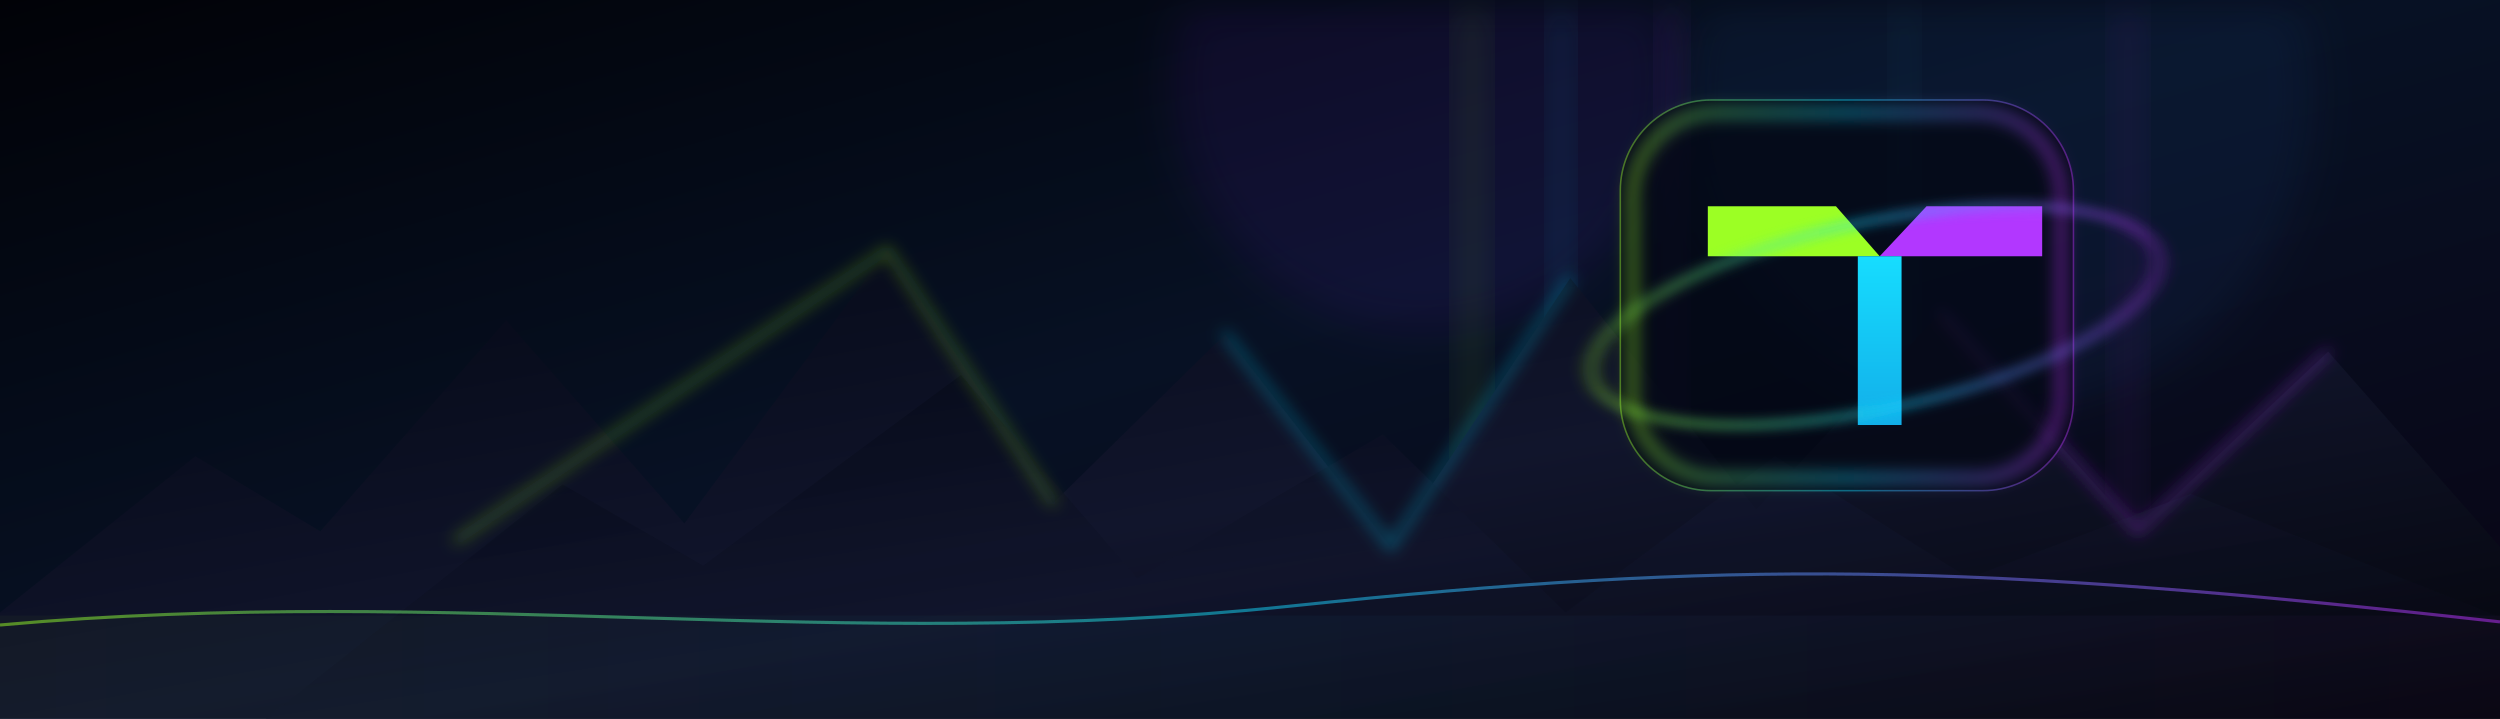
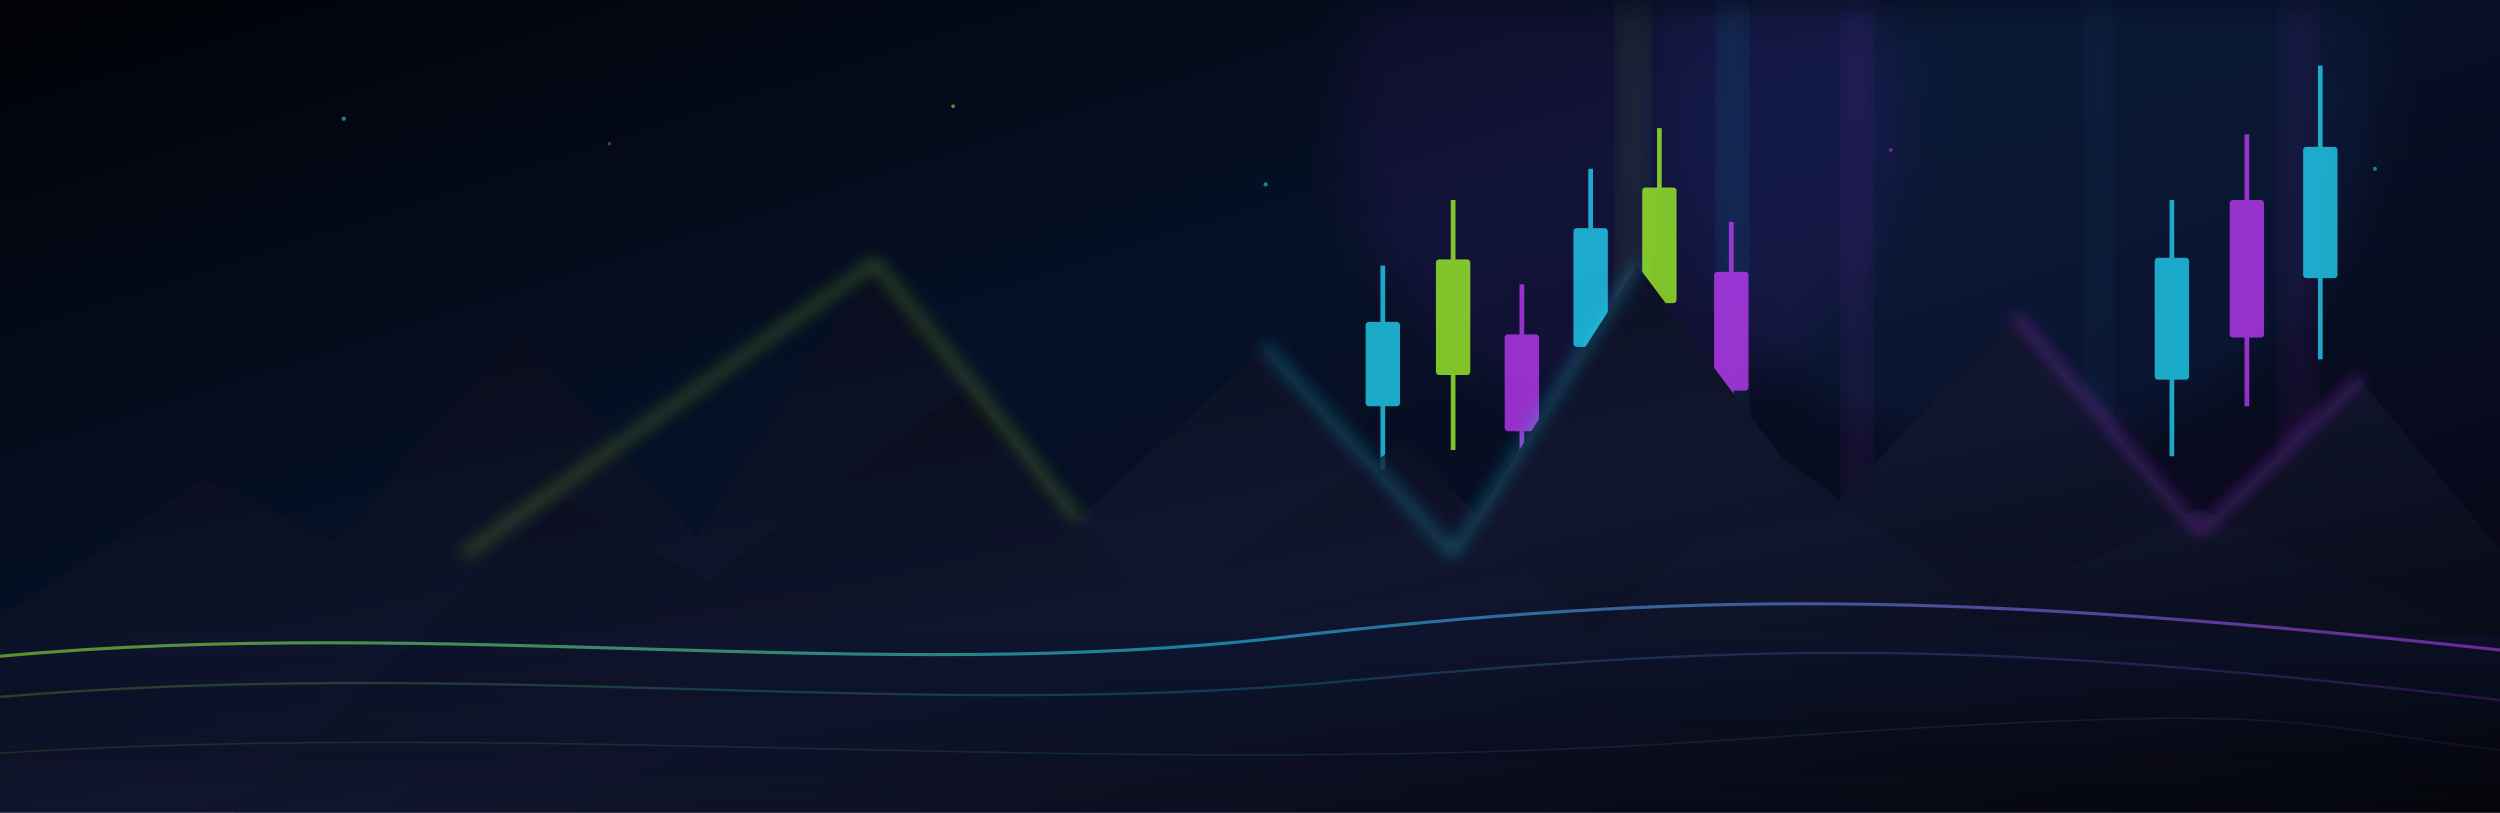
- <svg xmlns="http://www.w3.org/2000/svg" viewBox="0 0 1600 460" preserveAspectRatio="xMidYMid slice">
+ <svg xmlns="http://www.w3.org/2000/svg" viewBox="0 0 1600 520" preserveAspectRatio="xMidYMid slice">
  <defs>
    <linearGradient id="sky" x1="0" y1="0" x2="1" y2="1">
      <stop offset="0" stop-color="#010207" />
-       <stop offset=".48" stop-color="#071124" />
-       <stop offset="1" stop-color="#090414" />
+       <stop offset=".42" stop-color="#061127" />
+       <stop offset="1" stop-color="#090415" />
    </linearGradient>
    <linearGradient id="mountain" x1="0" y1="0" x2="1" y2="1">
-       <stop offset="0" stop-color="#030713" />
-       <stop offset=".52" stop-color="#11152c" />
+       <stop offset="0" stop-color="#050814" />
+       <stop offset=".52" stop-color="#11162f" />
      <stop offset="1" stop-color="#04050b" />
    </linearGradient>
    <linearGradient id="edge" x1="0" y1="0" x2="1" y2="0">
-       <stop offset="0" stop-color="#9cff24" />
-       <stop offset=".5" stop-color="#14dcff" />
-       <stop offset="1" stop-color="#c02fff" />
+       <stop offset="0" stop-color="#a7ff28" />
+       <stop offset=".48" stop-color="#22dcff" />
+       <stop offset="1" stop-color="#c53bff" />
    </linearGradient>
-     <linearGradient id="stem" x1="0" y1="0" x2="0" y2="1">
-       <stop offset="0" stop-color="#16ddff" />
-       <stop offset="1" stop-color="#12aee9" />
+     <linearGradient id="water" x1="0" y1="0" x2="0" y2="1">
+       <stop offset="0" stop-color="#0a1430" stop-opacity=".62" />
+       <stop offset="1" stop-color="#02040a" stop-opacity=".06" />
    </linearGradient>
    <filter id="glow">
      <feGaussianBlur stdDeviation="14" />
    </filter>
    <filter id="soft">
      <feGaussianBlur stdDeviation="5" />
    </filter>
  </defs>
-   <rect width="1600" height="460" fill="url(#sky)" />
-   <circle cx="1280" cy="62" r="200" fill="#224686" opacity=".13" filter="url(#glow)" />
-   <circle cx="910" cy="52" r="160" fill="#7e22ff" opacity=".08" filter="url(#glow)" />
-   <g opacity=".55">
-     <rect x="930" y="-40" width="24" height="460" fill="#9cff24" opacity=".18" filter="url(#glow)" />
-     <rect x="990" y="-30" width="18" height="450" fill="#18d8ff" opacity=".25" filter="url(#glow)" />
-     <rect x="1060" y="-45" width="20" height="470" fill="#b237ff" opacity=".22" filter="url(#glow)" />
-     <rect x="1210" y="-25" width="18" height="440" fill="#18d8ff" opacity=".12" filter="url(#glow)" />
-     <rect x="1350" y="-25" width="24" height="455" fill="#b237ff" opacity=".14" filter="url(#glow)" />
+   <rect width="1600" height="520" fill="url(#sky)" />
+   <circle cx="1290" cy="60" r="230" fill="#234b99" opacity=".13" filter="url(#glow)" />
+   <circle cx="1040" cy="80" r="180" fill="#8b2cff" opacity=".08" filter="url(#glow)" />
+   <g opacity=".75">
+     <rect x="1035" y="-40" width="20" height="440" fill="#a7ff28" opacity=".2" filter="url(#glow)" />
+     <rect x="1100" y="-35" width="18" height="430" fill="#22dcff" opacity=".26" filter="url(#glow)" />
+     <rect x="1180" y="-40" width="18" height="440" fill="#c53bff" opacity=".24" filter="url(#glow)" />
+     <rect x="1335" y="-25" width="16" height="430" fill="#22dcff" opacity=".12" filter="url(#glow)" />
+     <rect x="1460" y="-30" width="22" height="445" fill="#c53bff" opacity=".16" filter="url(#glow)" />
+   </g>
+   <g opacity=".75">
+     <line x1="885" y1="170" x2="885" y2="300" stroke="#22dcff" stroke-width="3" />
+     <rect x="874" y="206" width="22" height="54" rx="2" fill="#22dcff" />
+     <line x1="930" y1="128" x2="930" y2="288" stroke="#a7ff28" stroke-width="3" />
+     <rect x="919" y="166" width="22" height="74" rx="2" fill="#a7ff28" />
+     <line x1="974" y1="182" x2="974" y2="310" stroke="#c53bff" stroke-width="3" />
+     <rect x="963" y="214" width="22" height="62" rx="2" fill="#c53bff" />
+     <line x1="1018" y1="108" x2="1018" y2="270" stroke="#22dcff" stroke-width="3" />
+     <rect x="1007" y="146" width="22" height="76" rx="2" fill="#22dcff" />
+     <line x1="1062" y1="82" x2="1062" y2="245" stroke="#a7ff28" stroke-width="3" />
+     <rect x="1051" y="120" width="22" height="74" rx="2" fill="#a7ff28" />
+     <line x1="1108" y1="142" x2="1108" y2="292" stroke="#c53bff" stroke-width="3" />
+     <rect x="1097" y="174" width="22" height="76" rx="2" fill="#c53bff" />
+     <line x1="1390" y1="128" x2="1390" y2="292" stroke="#22dcff" stroke-width="3" />
+     <rect x="1379" y="165" width="22" height="78" rx="2" fill="#22dcff" />
+     <line x1="1438" y1="86" x2="1438" y2="260" stroke="#c53bff" stroke-width="3" />
+     <rect x="1427" y="128" width="22" height="88" rx="2" fill="#c53bff" />
+     <line x1="1485" y1="42" x2="1485" y2="230" stroke="#22dcff" stroke-width="3" />
+     <rect x="1474" y="94" width="22" height="84" rx="2" fill="#22dcff" />
  </g>
  <g fill="url(#mountain)">
-     <path d="M0 392 L125 292 L205 340 L324 205 L438 335 L568 160 L674 322 L784 214 L890 350 L1005 178 L1124 326 L1242 200 L1368 340 L1490 225 L1600 350 L1600 460 L0 460 Z" />
-     <path d="M170 460 L360 310 L450 362 L615 240 L728 370 L885 278 L1002 392 L1136 292 L1260 370 L1402 316 L1600 395 L1600 460 Z" opacity=".76" />
+     <path d="M0 396 L130 306 L215 348 L330 212 L446 344 L560 168 L690 332 L810 222 L930 354 L1048 170 L1168 330 L1290 202 L1408 340 L1510 242 L1600 352 L1600 520 L0 520 Z" />
+     <path d="M150 520 L360 320 L452 372 L618 248 L738 388 L900 282 L1020 408 L1140 292 L1270 388 L1408 326 L1600 412 L1600 520 Z" opacity=".78" />
  </g>
  <g fill="none" stroke-linecap="round">
-     <path d="M292 346 L568 160 L674 322" stroke="#9cff24" stroke-opacity=".5" stroke-width="3" filter="url(#soft)" />
-     <path d="M784 214 L890 350 L1005 178" stroke="#18d8ff" stroke-opacity=".55" stroke-width="3" filter="url(#soft)" />
-     <path d="M1242 200 L1368 340 L1490 225" stroke="#b237ff" stroke-opacity=".58" stroke-width="3" filter="url(#soft)" />
+     <path d="M298 354 L560 168 L690 332" stroke="#a7ff28" stroke-opacity=".5" stroke-width="3" filter="url(#soft)" />
+     <path d="M810 222 L930 354 L1048 170" stroke="#22dcff" stroke-opacity=".58" stroke-width="3" filter="url(#soft)" />
+     <path d="M1290 202 L1408 340 L1510 242" stroke="#c53bff" stroke-opacity=".62" stroke-width="3" filter="url(#soft)" />
  </g>
-   <g transform="translate(1055 82)">
-     <rect x="-18" y="-18" width="290" height="250" rx="58" fill="#030713" opacity=".74" stroke="url(#edge)" stroke-opacity=".55" />
-     <rect x="-10" y="-10" width="274" height="234" rx="54" fill="none" stroke="url(#edge)" stroke-width="6" opacity=".5" filter="url(#soft)" />
-     <polygon points="38,50 120,50 148,82 38,82" fill="#9cff24" />
-     <polygon points="148,82 178,50 252,50 252,82" fill="#b237ff" />
-     <polygon points="134,82 162,82 162,190 134,190" fill="url(#stem)" />
-     <ellipse cx="145" cy="120" rx="185" ry="60" fill="none" stroke="url(#edge)" stroke-width="3" opacity=".85" filter="url(#soft)" transform="rotate(-12 145 120)" />
+   <rect x="0" y="406" width="1600" height="114" fill="url(#water)" opacity=".72" />
+   <path d="M0 420 C280 394 560 438 820 408 S1250 378 1600 416" stroke="url(#edge)" stroke-opacity=".54" stroke-width="2" fill="none" />
+   <path d="M0 446 C310 420 580 462 860 436 S1270 410 1600 448" stroke="url(#edge)" stroke-opacity=".2" stroke-width="1.5" fill="none" />
+   <path d="M0 482 C350 460 720 500 1100 474 S1450 462 1600 480" stroke="url(#edge)" stroke-opacity=".12" stroke-width="1" fill="none" />
+   <g opacity=".55">
+     <circle cx="220" cy="76" r="1.4" fill="#22dcff" />
+     <circle cx="390" cy="92" r="1.1" fill="#c53bff" />
+     <circle cx="610" cy="68" r="1.2" fill="#a7ff28" />
+     <circle cx="810" cy="118" r="1.4" fill="#22dcff" />
+     <circle cx="1210" cy="96" r="1.2" fill="#c53bff" />
+     <circle cx="1520" cy="108" r="1.3" fill="#22dcff" />
  </g>
-   <path d="M0 400 C290 374 540 418 825 388 S1260 360 1600 398" stroke="url(#edge)" stroke-opacity=".5" stroke-width="2" fill="none" />
-   <rect y="394" width="1600" height="66" fill="url(#edge)" opacity=".035" />
</svg>
